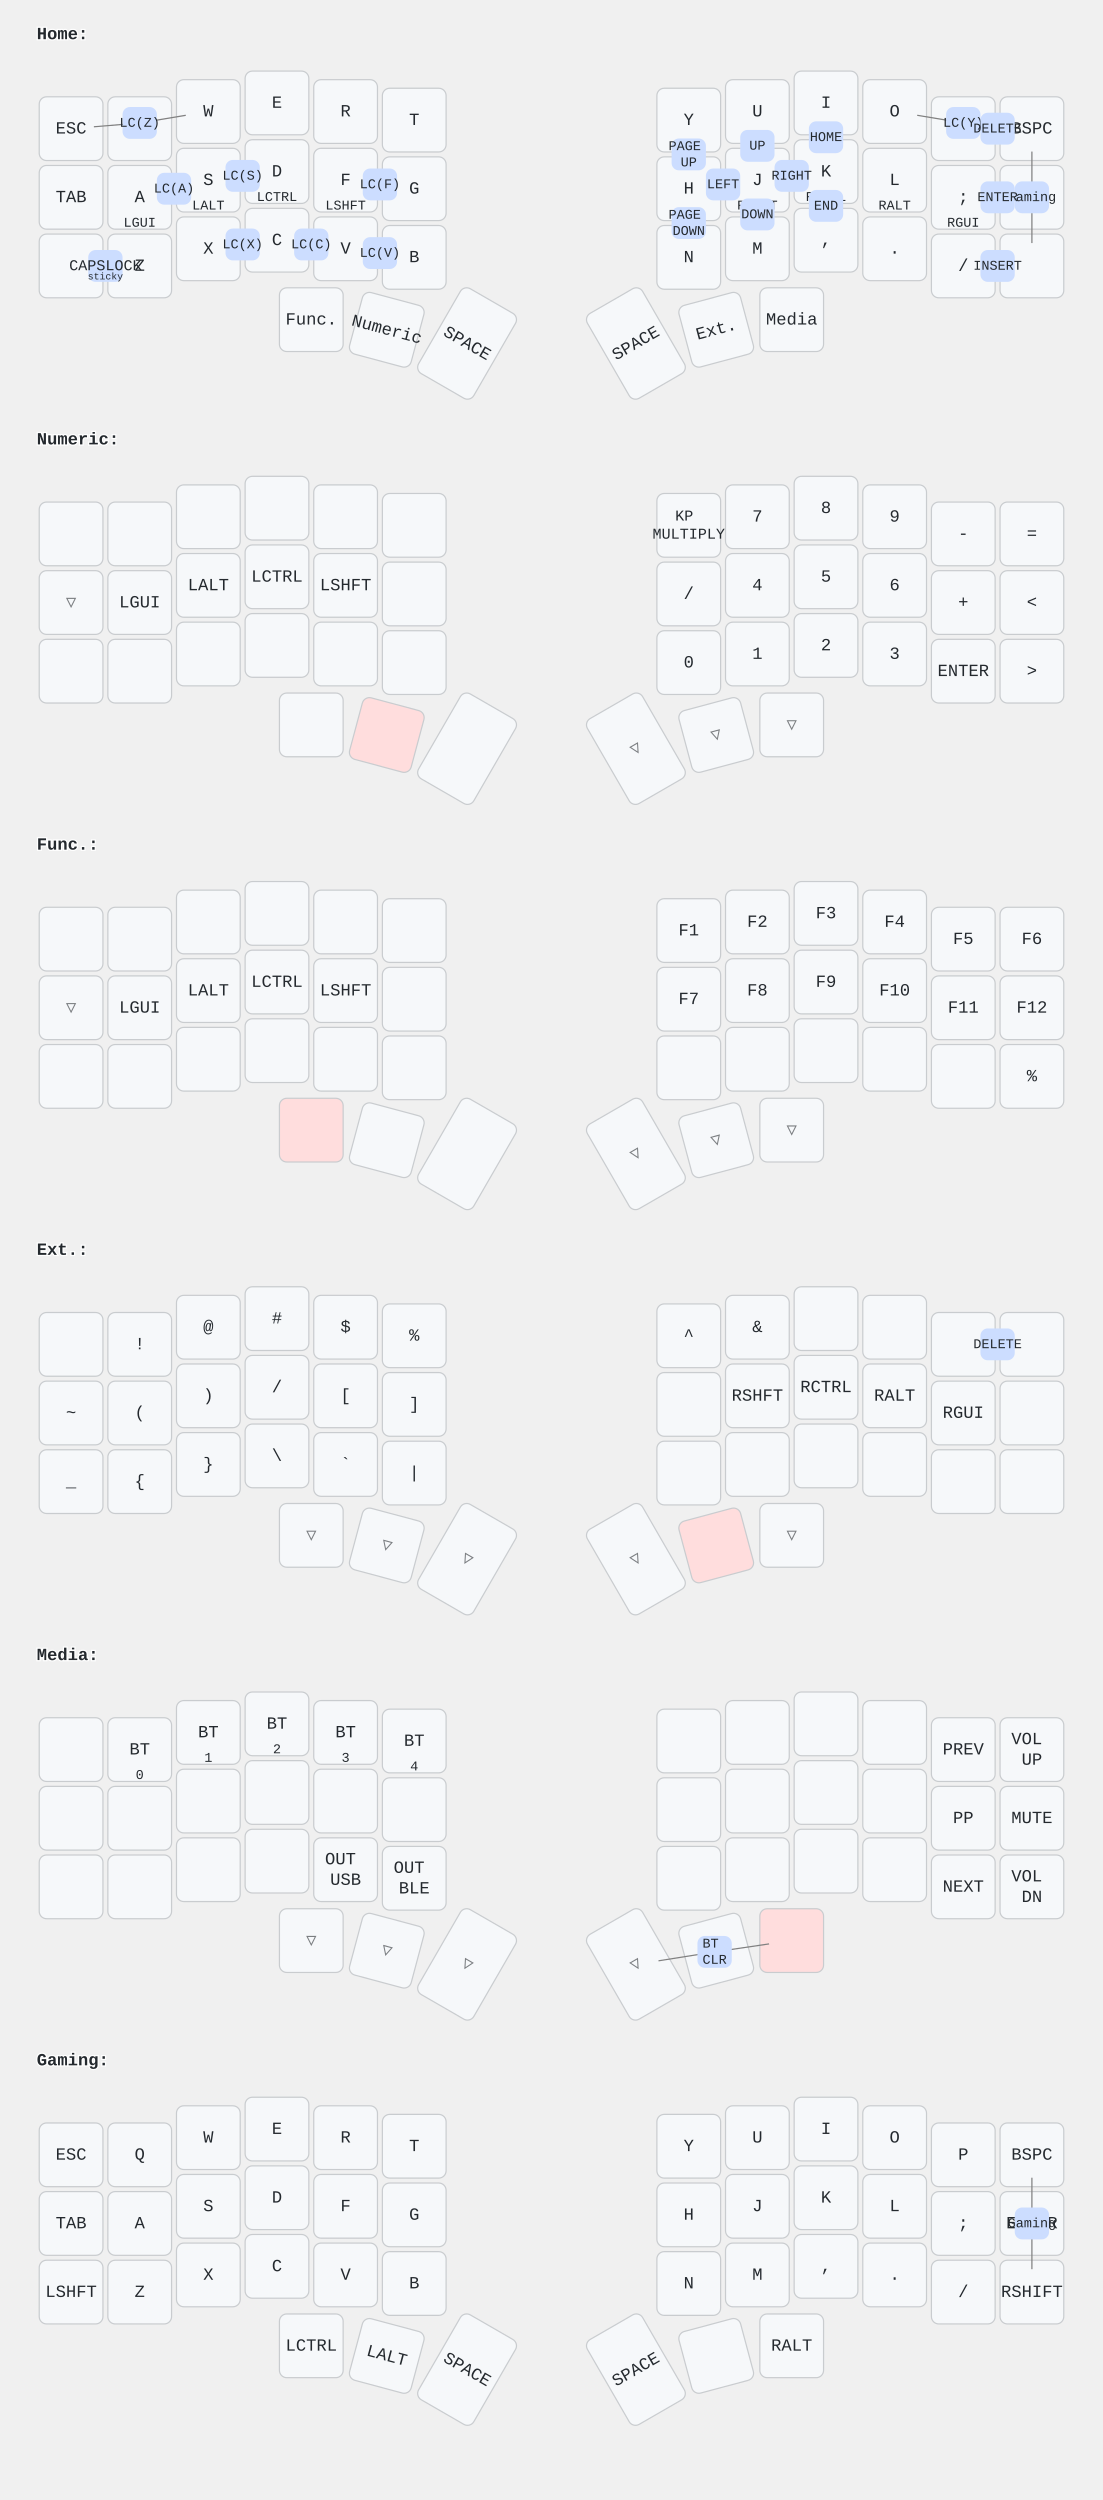
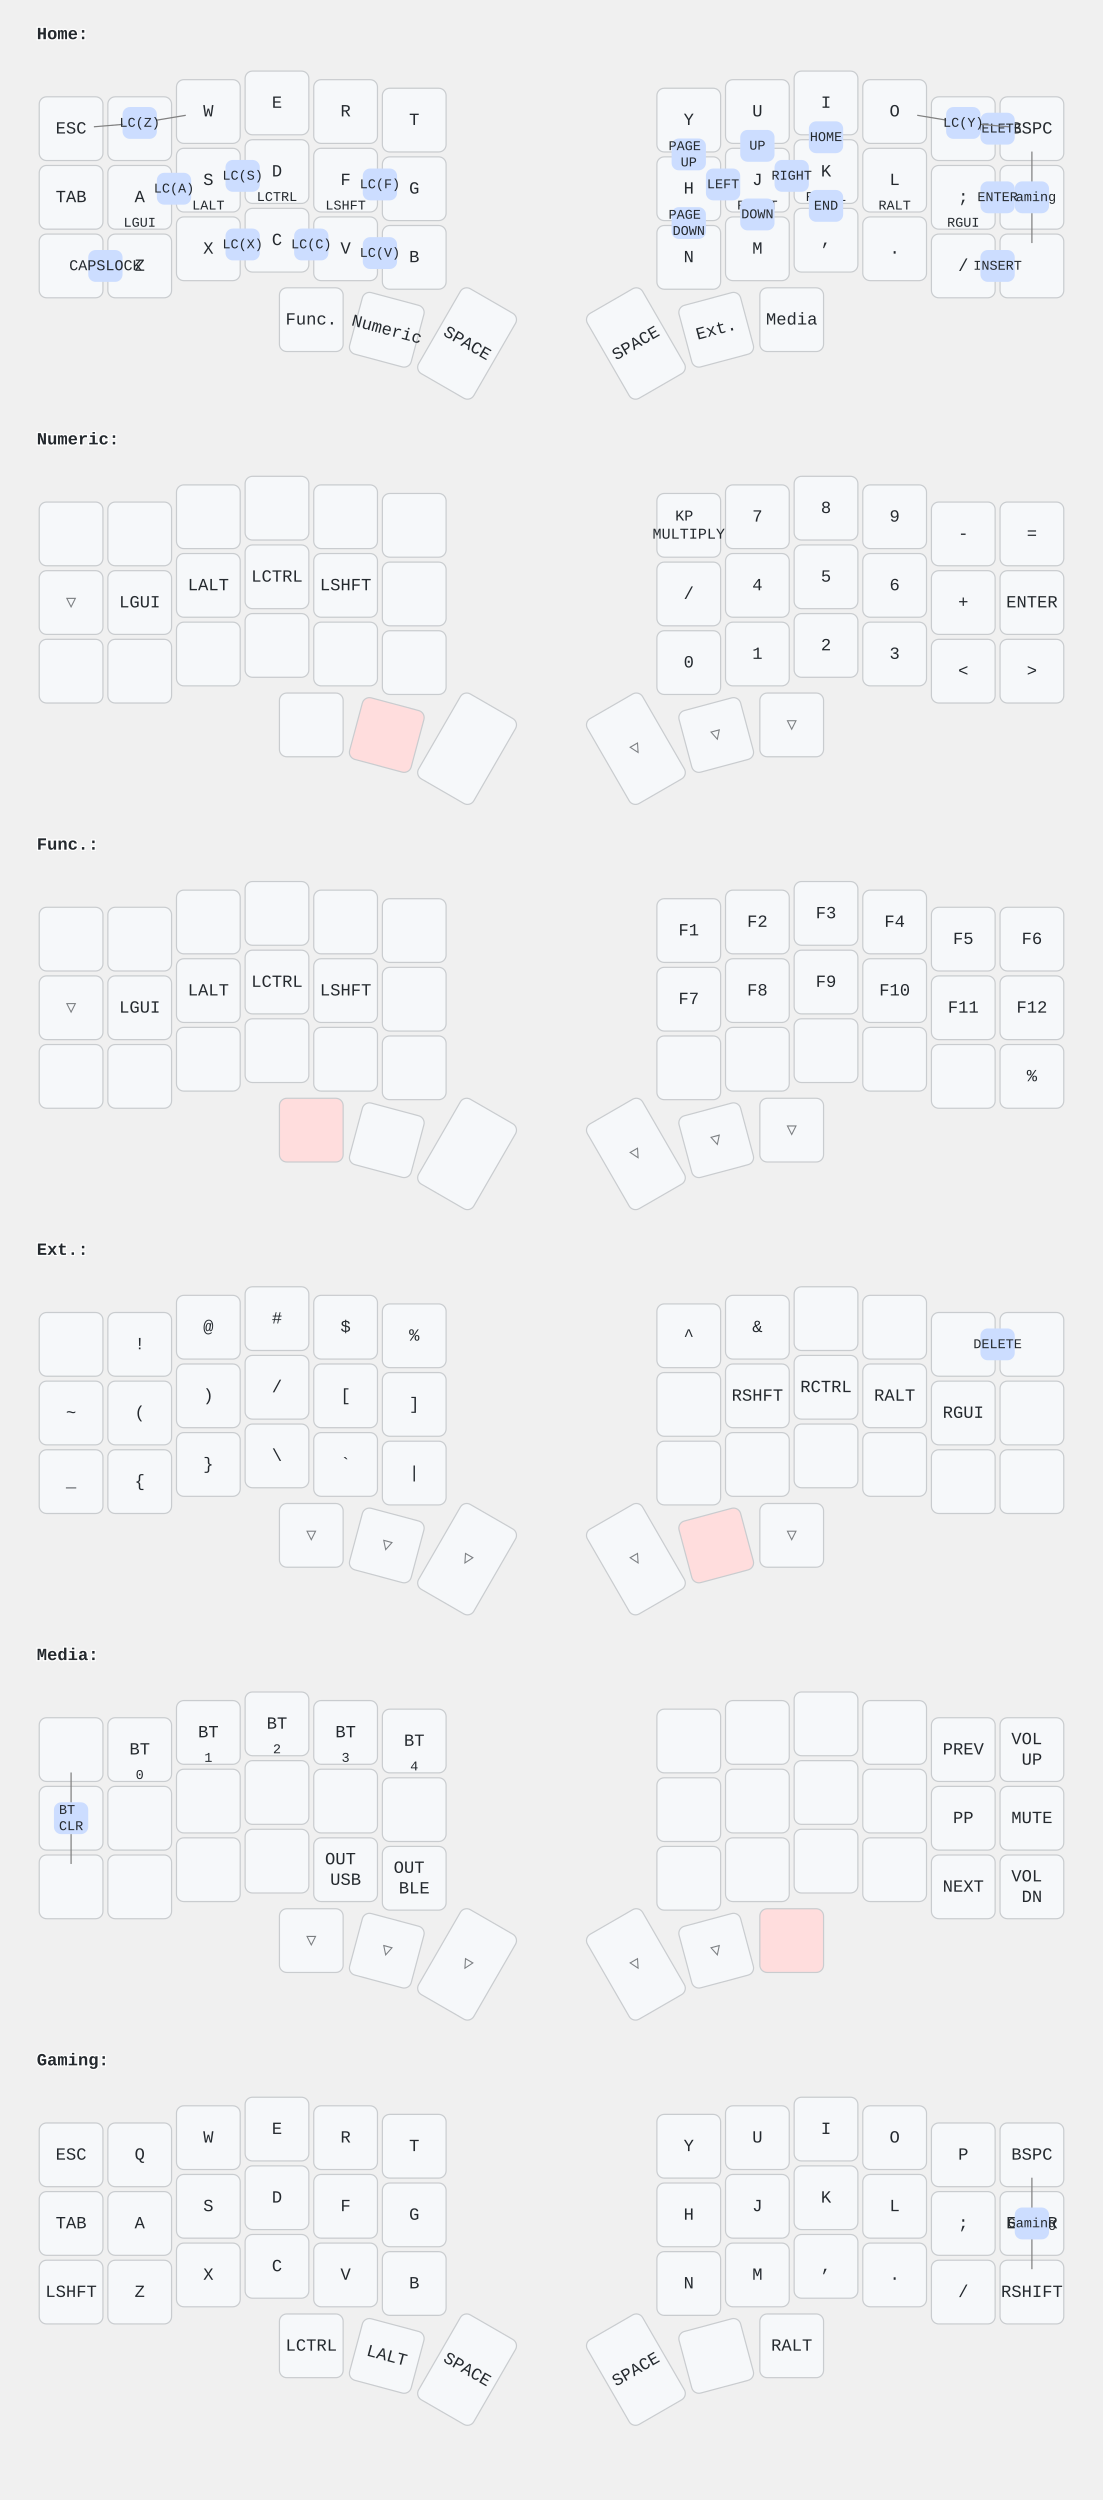
<svg xmlns="http://www.w3.org/2000/svg" width="900.0" height="2039.918" viewBox="0 0 900.0 2039.918" class="keymap">
  <style>/* inherit to force styles through use tags*/
svg path {
    fill: inherit;
}
/* font and background color specifications */
svg.keymap {
    font-family: SFMono-Regular,Consolas,Liberation Mono,Menlo,monospace;
    font-size: 14px;
    font-kerning: normal;
    text-rendering: optimizeLegibility;
    fill: #24292e;
}

/* default key styling */
rect.key {
    fill: #f6f8fa;
    stroke: #c9cccf;
    stroke-width: 1;
}

/* color accent for combo boxes */
rect.combo {
    fill: #cdf;
}

/* color accent for held keys */
rect.held, rect.combo.held {
    fill: #fdd;
}

/* color accent for ghost (optional) keys */
rect.ghost, rect.combo.ghost {
    stroke-dasharray: 4, 4;
    stroke-width: 2;
}

text {
    text-anchor: middle;
    dominant-baseline: middle;
}

/* styling for layer labels */
text.label {
    font-weight: bold;
    text-anchor: start;
    stroke: white;
    stroke-width: 2;
    paint-order: stroke;
}

/* styling for combo tap, and key hold/shifted label text */
text.combo, text.hold, text.shifted {
    font-size: 11px;
}

text.hold {
    text-anchor: middle;
    dominant-baseline: auto;
}

text.shifted {
    text-anchor: middle;
    dominant-baseline: hanging;
}

/* styling for hold/shifted label text in combo box */
text.combo.hold, text.combo.shifted {
    font-size: 8px;
}

/* lighter symbol for transparent keys */
text.trans {
    fill: #7b7e81;
}

/* styling for combo dendrons */
path.combo {
    stroke-width: 1;
    stroke: gray;
    fill: none;
}

/* Start Tabler Icons Cleanup */
/* cannot use height/width with glyphs */
.icon-tabler &gt; path {
    fill: inherit;
    stroke: inherit;
}
/* hide tabler's default box */
.icon-tabler &gt; path[stroke="none"][fill="none"] {
    visibility: collapse;
}
/* End Tabler Icons Cleanup */
</style>
  <g class="layer-Home">
    <text x="30.0" y="28.0" class="label">Home:</text>
    <rect rx="6.0" ry="6.0" x="32.0" y="79.0" width="52.0" height="52.0" class="key" />
    <text x="58.0" y="105.0" class="tap">ESC</text>
    <rect rx="6.0" ry="6.0" x="88.0" y="79.0" width="52.0" height="52.0" class="key" />
    <text x="114.0" y="105.0" class="tap">Q</text>
    <rect rx="6.0" ry="6.0" x="144.0" y="65.0" width="52.0" height="52.0" class="key" />
    <text x="170.0" y="91.0" class="tap">W</text>
    <rect rx="6.0" ry="6.0" x="200.0" y="58.0" width="52.0" height="52.0" class="key" />
    <text x="226.0" y="84.0" class="tap">E</text>
    <rect rx="6.0" ry="6.0" x="256.0" y="65.0" width="52.0" height="52.0" class="key" />
    <text x="282.0" y="91.0" class="tap">R</text>
    <rect rx="6.0" ry="6.0" x="312.0" y="72.0" width="52.0" height="52.0" class="key" />
    <text x="338.0" y="98.0" class="tap">T</text>
    <rect rx="6.0" ry="6.0" x="536.0" y="72.0" width="52.0" height="52.0" class="key" />
    <text x="562.0" y="98.0" class="tap">Y</text>
    <rect rx="6.0" ry="6.0" x="592.0" y="65.0" width="52.0" height="52.0" class="key" />
    <text x="618.0" y="91.0" class="tap">U</text>
    <rect rx="6.0" ry="6.0" x="648.0" y="58.0" width="52.0" height="52.0" class="key" />
    <text x="674.0" y="84.0" class="tap">I</text>
    <rect rx="6.0" ry="6.0" x="704.0" y="65.0" width="52.0" height="52.0" class="key" />
    <text x="730.0" y="91.0" class="tap">O</text>
    <rect rx="6.0" ry="6.0" x="760.0" y="79.0" width="52.0" height="52.0" class="key" />
    <text x="786.0" y="105.0" class="tap">P</text>
    <rect rx="6.0" ry="6.0" x="816.0" y="79.0" width="52.0" height="52.0" class="key" />
    <text x="842.0" y="105.0" class="tap">BSPC</text>
    <rect rx="6.0" ry="6.0" x="32.0" y="135.0" width="52.0" height="52.0" class="key" />
    <text x="58.0" y="161.0" class="tap">TAB</text>
    <rect rx="6.0" ry="6.0" x="88.0" y="135.0" width="52.0" height="52.0" class="key" />
    <text x="114.0" y="161.0" class="tap">A</text>
    <text x="114.0" y="185.0" class="hold">LGUI</text>
    <rect rx="6.0" ry="6.0" x="144.0" y="121.0" width="52.0" height="52.0" class="key" />
    <text x="170.0" y="147.0" class="tap">S</text>
    <text x="170.0" y="171.0" class="hold">LALT</text>
    <rect rx="6.0" ry="6.0" x="200.0" y="114.0" width="52.0" height="52.0" class="key" />
    <text x="226.0" y="140.0" class="tap">D</text>
    <text x="226.0" y="164.0" class="hold">LCTRL</text>
    <rect rx="6.0" ry="6.0" x="256.0" y="121.0" width="52.0" height="52.0" class="key" />
    <text x="282.0" y="147.0" class="tap">F</text>
    <text x="282.0" y="171.0" class="hold">LSHFT</text>
    <rect rx="6.0" ry="6.0" x="312.0" y="128.0" width="52.0" height="52.0" class="key" />
    <text x="338.0" y="154.0" class="tap">G</text>
    <rect rx="6.0" ry="6.0" x="536.0" y="128.0" width="52.0" height="52.0" class="key" />
    <text x="562.0" y="154.0" class="tap">H</text>
    <rect rx="6.0" ry="6.0" x="592.0" y="121.0" width="52.0" height="52.0" class="key" />
    <text x="618.0" y="147.0" class="tap">J</text>
    <text x="618.0" y="171.0" class="hold">RSHFT</text>
    <rect rx="6.0" ry="6.0" x="648.0" y="114.0" width="52.0" height="52.0" class="key" />
    <text x="674.0" y="140.0" class="tap">K</text>
    <text x="674.0" y="164.0" class="hold">RCTRL</text>
    <rect rx="6.0" ry="6.0" x="704.0" y="121.0" width="52.0" height="52.0" class="key" />
    <text x="730.0" y="147.0" class="tap">L</text>
    <text x="730.0" y="171.0" class="hold">RALT</text>
    <rect rx="6.0" ry="6.0" x="760.0" y="135.0" width="52.0" height="52.0" class="key" />
    <text x="786.0" y="161.0" class="tap">;</text>
    <text x="786.0" y="185.0" class="hold">RGUI</text>
    <rect rx="6.0" ry="6.0" x="816.0" y="135.0" width="52.0" height="52.0" class="key" />
    <text x="842.0" y="161.0" class="tap">'</text>
    <rect rx="6.0" ry="6.0" x="32.0" y="191.0" width="52.0" height="52.0" class="key" />
    <rect rx="6.0" ry="6.0" x="88.0" y="191.0" width="52.0" height="52.0" class="key" />
    <text x="114.0" y="217.0" class="tap">Z</text>
    <rect rx="6.0" ry="6.0" x="144.0" y="177.0" width="52.0" height="52.0" class="key" />
    <text x="170.0" y="203.0" class="tap">X</text>
    <rect rx="6.0" ry="6.0" x="200.0" y="170.0" width="52.0" height="52.0" class="key" />
    <text x="226.0" y="196.0" class="tap">C</text>
    <rect rx="6.0" ry="6.0" x="256.0" y="177.0" width="52.0" height="52.0" class="key" />
    <text x="282.0" y="203.0" class="tap">V</text>
    <rect rx="6.0" ry="6.0" x="312.0" y="184.0" width="52.0" height="52.0" class="key" />
    <text x="338.0" y="210.0" class="tap">B</text>
    <rect rx="6.0" ry="6.0" x="536.0" y="184.0" width="52.0" height="52.0" class="key" />
    <text x="562.0" y="210.0" class="tap">N</text>
    <rect rx="6.0" ry="6.0" x="592.0" y="177.0" width="52.0" height="52.0" class="key" />
    <text x="618.0" y="203.0" class="tap">M</text>
    <rect rx="6.0" ry="6.0" x="648.0" y="170.0" width="52.0" height="52.0" class="key" />
    <text x="674.0" y="196.0" class="tap">,</text>
    <rect rx="6.0" ry="6.0" x="704.0" y="177.0" width="52.0" height="52.0" class="key" />
    <text x="730.0" y="203.0" class="tap">.</text>
    <rect rx="6.0" ry="6.0" x="760.0" y="191.0" width="52.0" height="52.0" class="key" />
    <text x="786.0" y="217.0" class="tap">/</text>
    <rect rx="6.0" ry="6.0" x="816.0" y="191.0" width="52.0" height="52.0" class="key" />
    <rect rx="6.0" ry="6.0" x="228.0" y="234.848" width="52.0" height="52.0" class="key" />
    <text x="254.0" y="260.848" class="tap">Func.</text>
    <g transform="rotate(15.0, 315.6, 269.08)">
      <rect rx="6.0" ry="6.0" x="289.6" y="243.08" width="52.0" height="52.0" class="key" />
      <text x="315.6" y="269.08" class="tap">Numeric</text>
    </g>
    <g transform="rotate(30.0, 381.12, 280.28)">
      <rect rx="6.0" ry="6.0" x="355.12" y="240.28" width="52.0" height="80.0" class="key" />
      <text x="381.12" y="280.28" class="tap">SPACE</text>
    </g>
    <g transform="rotate(-30.0, 518.88, 280.28)">
      <rect rx="6.0" ry="6.0" x="492.88" y="240.28" width="52.0" height="80.0" class="key" />
      <text x="518.88" y="280.28" class="tap">SPACE</text>
    </g>
    <g transform="rotate(-15.0, 584.4, 269.08)">
      <rect rx="6.0" ry="6.0" x="558.4" y="243.08" width="52.0" height="52.0" class="key" />
      <text x="584.4" y="269.08" class="tap">Ext.</text>
    </g>
    <rect rx="6.0" ry="6.0" x="620.0" y="234.848" width="52.0" height="52.0" class="key" />
    <text x="646.0" y="260.848" class="tap">Media</text>
+     <path d="M842.0,161.0 l0.0,-37.333" class="combo" />
+     <path d="M842.0,161.0 l0.0,37.333" class="combo" />
+     <rect rx="6.0" ry="6.0" x="828.0" y="148.0" width="28.0" height="26.0" class="combo" />
+     <text x="842.0" y="161.0" class="combo tap">Gaming</text>
+     <rect rx="6.0" ry="6.0" x="800.0" y="92.0" width="28.0" height="26.0" class="combo" />
+     <text x="814.0" y="105.0" class="combo tap">DELETE</text>
+     <rect rx="6.0" ry="6.0" x="800.0" y="148.0" width="28.0" height="26.0" class="combo" />
+     <text x="814.0" y="161.0" class="combo tap">ENTER</text>
+     <rect rx="6.0" ry="6.0" x="800.0" y="204.0" width="28.0" height="26.0" class="combo" />
+     <text x="814.0" y="217.0" class="combo tap">INSERT</text>
+     <rect rx="6.0" ry="6.0" x="72.0" y="204.0" width="28.0" height="26.0" class="combo" />
+     <text x="86.0" y="217.0" class="combo tap" style="font-size: 88%">CAPSLOCK</text>
    <rect rx="6.0" ry="6.0" x="604.0" y="106.0" width="28.0" height="26.0" class="combo" />
    <text x="618.0" y="119.0" class="combo tap">UP</text>
    <rect rx="6.0" ry="6.0" x="604.0" y="162.0" width="28.0" height="26.0" class="combo" />
    <text x="618.0" y="175.0" class="combo tap">DOWN</text>
    <rect rx="6.0" ry="6.0" x="576.0" y="137.5" width="28.0" height="26.0" class="combo" />
    <text x="590.0" y="150.5" class="combo tap">LEFT</text>
    <rect rx="6.0" ry="6.0" x="632.0" y="130.5" width="28.0" height="26.0" class="combo" />
    <text x="646.0" y="143.5" class="combo tap">RIGHT</text>
    <rect rx="6.0" ry="6.0" x="548.0" y="113.0" width="28.0" height="26.0" class="combo" />
    <text x="562.0" y="126.0" class="combo tap">
      <tspan x="562.0" dy="-0.6em">PAGE</tspan>
      <tspan x="562.0" dy="1.2em">UP</tspan>
    </text>
    <rect rx="6.0" ry="6.0" x="548.0" y="169.0" width="28.0" height="26.0" class="combo" />
    <text x="562.0" y="182.0" class="combo tap">
      <tspan x="562.0" dy="-0.6em">PAGE</tspan>
      <tspan x="562.0" dy="1.2em">DOWN</tspan>
    </text>
    <rect rx="6.0" ry="6.0" x="660.0" y="99.0" width="28.0" height="26.0" class="combo" />
    <text x="674.0" y="112.0" class="combo tap">HOME</text>
    <rect rx="6.0" ry="6.0" x="660.0" y="155.0" width="28.0" height="26.0" class="combo" />
    <text x="674.0" y="168.0" class="combo tap">END</text>
    <rect rx="6.0" ry="6.0" x="128.0" y="141.0" width="28.0" height="26.0" class="combo" />
    <text x="142.0" y="154.0" class="combo tap">LC(A)</text>
    <rect rx="6.0" ry="6.0" x="184.0" y="130.5" width="28.0" height="26.0" class="combo" />
    <text x="198.0" y="143.5" class="combo tap">LC(S)</text>
    <rect rx="6.0" ry="6.0" x="296.0" y="137.5" width="28.0" height="26.0" class="combo" />
    <text x="310.0" y="150.5" class="combo tap">LC(F)</text>
    <rect rx="6.0" ry="6.0" x="184.0" y="186.5" width="28.0" height="26.0" class="combo" />
    <text x="198.0" y="199.5" class="combo tap">LC(X)</text>
    <rect rx="6.0" ry="6.0" x="240.0" y="186.5" width="28.0" height="26.0" class="combo" />
    <text x="254.0" y="199.5" class="combo tap">LC(C)</text>
    <rect rx="6.0" ry="6.0" x="296.0" y="193.5" width="28.0" height="26.0" class="combo" />
    <text x="310.0" y="206.5" class="combo tap">LC(V)</text>
    <path d="M114.0,100.333 l-37.398,3.116" class="combo" />
    <path d="M114.0,100.333 l37.587,-6.265" class="combo" />
    <rect rx="6.0" ry="6.0" x="100.0" y="87.333" width="28.0" height="26.0" class="combo" />
    <text x="114.0" y="100.333" class="combo tap">LC(Z)</text>
    <path d="M786.0,100.333 l-37.587,-6.265" class="combo" />
    <path d="M786.0,100.333 l37.398,3.116" class="combo" />
    <rect rx="6.0" ry="6.0" x="772.0" y="87.333" width="28.0" height="26.0" class="combo" />
    <text x="786.0" y="100.333" class="combo tap">LC(Y)</text>
-     <path d="M842.0,161.0 l0.0,-37.333" class="combo" />
-     <path d="M842.0,161.0 l0.0,37.333" class="combo" />
-     <rect rx="6.0" ry="6.0" x="828.0" y="148.0" width="28.0" height="26.0" class="combo" />
-     <text x="842.0" y="161.0" class="combo tap">Gaming</text>
-     <rect rx="6.0" ry="6.0" x="800.0" y="92.0" width="28.0" height="26.0" class="combo" />
-     <text x="814.0" y="105.0" class="combo tap">DELETE</text>
-     <rect rx="6.0" ry="6.0" x="800.0" y="148.0" width="28.0" height="26.0" class="combo" />
-     <text x="814.0" y="161.0" class="combo tap">ENTER</text>
-     <rect rx="6.0" ry="6.0" x="800.0" y="204.0" width="28.0" height="26.0" class="combo" />
-     <text x="814.0" y="217.0" class="combo tap">INSERT</text>
-     <rect rx="6.0" ry="6.0" x="72.0" y="204.0" width="28.0" height="26.0" class="combo" />
-     <text x="86.0" y="217.0" class="combo tap" style="font-size: 88%">CAPSLOCK</text>
-     <text x="86.0" y="228.0" class="combo hold">sticky</text>
  </g>
  <g class="layer-Numeric">
    <text x="30.0" y="358.653" class="label">Numeric:</text>
    <rect rx="6.0" ry="6.0" x="32.0" y="409.653" width="52.0" height="52.0" class="key" />
    <rect rx="6.0" ry="6.0" x="88.0" y="409.653" width="52.0" height="52.0" class="key" />
    <rect rx="6.0" ry="6.0" x="144.0" y="395.653" width="52.0" height="52.0" class="key" />
    <rect rx="6.0" ry="6.0" x="200.0" y="388.653" width="52.0" height="52.0" class="key" />
    <rect rx="6.0" ry="6.0" x="256.0" y="395.653" width="52.0" height="52.0" class="key" />
    <rect rx="6.0" ry="6.0" x="312.0" y="402.653" width="52.0" height="52.0" class="key" />
    <rect rx="6.0" ry="6.0" x="536.0" y="402.653" width="52.0" height="52.0" class="key" />
    <text x="562.0" y="428.653" class="tap" style="font-size: 88%">
      <tspan x="562.0" dy="-0.6em">KP</tspan>
      <tspan x="562.0" dy="1.2em">MULTIPLY</tspan>
    </text>
    <rect rx="6.0" ry="6.0" x="592.0" y="395.653" width="52.0" height="52.0" class="key" />
    <text x="618.0" y="421.653" class="tap">7</text>
    <rect rx="6.0" ry="6.0" x="648.0" y="388.653" width="52.0" height="52.0" class="key" />
    <text x="674.0" y="414.653" class="tap">8</text>
    <rect rx="6.0" ry="6.0" x="704.0" y="395.653" width="52.0" height="52.0" class="key" />
    <text x="730.0" y="421.653" class="tap">9</text>
    <rect rx="6.0" ry="6.0" x="760.0" y="409.653" width="52.0" height="52.0" class="key" />
    <text x="786.0" y="435.653" class="tap">-</text>
    <rect rx="6.0" ry="6.0" x="816.0" y="409.653" width="52.0" height="52.0" class="key" />
    <text x="842.0" y="435.653" class="tap">=</text>
    <rect rx="6.0" ry="6.0" x="32.0" y="465.653" width="52.0" height="52.0" class="trans key" />
    <text x="58.0" y="491.653" class="trans tap">▽</text>
    <rect rx="6.0" ry="6.0" x="88.0" y="465.653" width="52.0" height="52.0" class="key" />
    <text x="114.0" y="491.653" class="tap">LGUI</text>
    <rect rx="6.0" ry="6.0" x="144.0" y="451.653" width="52.0" height="52.0" class="key" />
    <text x="170.0" y="477.653" class="tap">LALT</text>
    <rect rx="6.0" ry="6.0" x="200.0" y="444.653" width="52.0" height="52.0" class="key" />
    <text x="226.0" y="470.653" class="tap">LCTRL</text>
    <rect rx="6.0" ry="6.0" x="256.0" y="451.653" width="52.0" height="52.0" class="key" />
    <text x="282.0" y="477.653" class="tap">LSHFT</text>
    <rect rx="6.0" ry="6.0" x="312.0" y="458.653" width="52.0" height="52.0" class="key" />
    <rect rx="6.0" ry="6.0" x="536.0" y="458.653" width="52.0" height="52.0" class="key" />
    <text x="562.0" y="484.653" class="tap">/</text>
    <rect rx="6.0" ry="6.0" x="592.0" y="451.653" width="52.0" height="52.0" class="key" />
    <text x="618.0" y="477.653" class="tap">4</text>
    <rect rx="6.0" ry="6.0" x="648.0" y="444.653" width="52.0" height="52.0" class="key" />
    <text x="674.0" y="470.653" class="tap">5</text>
    <rect rx="6.0" ry="6.0" x="704.0" y="451.653" width="52.0" height="52.0" class="key" />
    <text x="730.0" y="477.653" class="tap">6</text>
    <rect rx="6.0" ry="6.0" x="760.0" y="465.653" width="52.0" height="52.0" class="key" />
    <text x="786.0" y="491.653" class="tap">+</text>
    <rect rx="6.0" ry="6.0" x="816.0" y="465.653" width="52.0" height="52.0" class="key" />
-     <text x="842.0" y="491.653" class="tap">&lt;</text>
+     <text x="842.0" y="491.653" class="tap">ENTER</text>
    <rect rx="6.0" ry="6.0" x="32.0" y="521.653" width="52.0" height="52.0" class="key" />
    <rect rx="6.0" ry="6.0" x="88.0" y="521.653" width="52.0" height="52.0" class="key" />
    <rect rx="6.0" ry="6.0" x="144.0" y="507.653" width="52.0" height="52.0" class="key" />
    <rect rx="6.0" ry="6.0" x="200.0" y="500.653" width="52.0" height="52.0" class="key" />
    <rect rx="6.0" ry="6.0" x="256.0" y="507.653" width="52.0" height="52.0" class="key" />
    <rect rx="6.0" ry="6.0" x="312.0" y="514.653" width="52.0" height="52.0" class="key" />
    <rect rx="6.0" ry="6.0" x="536.0" y="514.653" width="52.0" height="52.0" class="key" />
    <text x="562.0" y="540.653" class="tap">0</text>
    <rect rx="6.0" ry="6.0" x="592.0" y="507.653" width="52.0" height="52.0" class="key" />
    <text x="618.0" y="533.653" class="tap">1</text>
    <rect rx="6.0" ry="6.0" x="648.0" y="500.653" width="52.0" height="52.0" class="key" />
    <text x="674.0" y="526.653" class="tap">2</text>
    <rect rx="6.0" ry="6.0" x="704.0" y="507.653" width="52.0" height="52.0" class="key" />
    <text x="730.0" y="533.653" class="tap">3</text>
    <rect rx="6.0" ry="6.0" x="760.0" y="521.653" width="52.0" height="52.0" class="key" />
-     <text x="786.0" y="547.653" class="tap">ENTER</text>
+     <text x="786.0" y="547.653" class="tap">&lt;</text>
    <rect rx="6.0" ry="6.0" x="816.0" y="521.653" width="52.0" height="52.0" class="key" />
    <text x="842.0" y="547.653" class="tap">&gt;</text>
    <rect rx="6.0" ry="6.0" x="228.0" y="565.501" width="52.0" height="52.0" class="key" />
    <g transform="rotate(15.0, 315.6, 599.7331)">
      <rect rx="6.0" ry="6.0" x="289.6" y="573.733" width="52.0" height="52.0" class="held key" />
    </g>
    <g transform="rotate(30.0, 381.12, 610.9331)">
      <rect rx="6.0" ry="6.0" x="355.12" y="570.933" width="52.0" height="80.0" class="key" />
    </g>
    <g transform="rotate(-30.0, 518.88, 610.9331)">
      <rect rx="6.0" ry="6.0" x="492.88" y="570.933" width="52.0" height="80.0" class="trans key" />
      <text x="518.88" y="610.933" class="trans tap">▽</text>
    </g>
    <g transform="rotate(-15.0, 584.4, 599.7331)">
      <rect rx="6.0" ry="6.0" x="558.4" y="573.733" width="52.0" height="52.0" class="trans key" />
      <text x="584.4" y="599.733" class="trans tap">▽</text>
    </g>
    <rect rx="6.0" ry="6.0" x="620.0" y="565.501" width="52.0" height="52.0" class="trans key" />
    <text x="646.0" y="591.501" class="trans tap">▽</text>
  </g>
  <g class="layer-Func.">
    <text x="30.0" y="689.306" class="label">Func.:</text>
    <rect rx="6.0" ry="6.0" x="32.0" y="740.306" width="52.0" height="52.0" class="key" />
    <rect rx="6.0" ry="6.0" x="88.0" y="740.306" width="52.0" height="52.0" class="key" />
    <rect rx="6.0" ry="6.0" x="144.0" y="726.306" width="52.0" height="52.0" class="key" />
    <rect rx="6.0" ry="6.0" x="200.0" y="719.306" width="52.0" height="52.0" class="key" />
    <rect rx="6.0" ry="6.0" x="256.0" y="726.306" width="52.0" height="52.0" class="key" />
    <rect rx="6.0" ry="6.0" x="312.0" y="733.306" width="52.0" height="52.0" class="key" />
    <rect rx="6.0" ry="6.0" x="536.0" y="733.306" width="52.0" height="52.0" class="key" />
    <text x="562.0" y="759.306" class="tap">F1</text>
    <rect rx="6.0" ry="6.0" x="592.0" y="726.306" width="52.0" height="52.0" class="key" />
    <text x="618.0" y="752.306" class="tap">F2</text>
    <rect rx="6.0" ry="6.0" x="648.0" y="719.306" width="52.0" height="52.0" class="key" />
    <text x="674.0" y="745.306" class="tap">F3</text>
    <rect rx="6.0" ry="6.0" x="704.0" y="726.306" width="52.0" height="52.0" class="key" />
    <text x="730.0" y="752.306" class="tap">F4</text>
    <rect rx="6.0" ry="6.0" x="760.0" y="740.306" width="52.0" height="52.0" class="key" />
    <text x="786.0" y="766.306" class="tap">F5</text>
    <rect rx="6.0" ry="6.0" x="816.0" y="740.306" width="52.0" height="52.0" class="key" />
    <text x="842.0" y="766.306" class="tap">F6</text>
    <rect rx="6.0" ry="6.0" x="32.0" y="796.306" width="52.0" height="52.0" class="trans key" />
    <text x="58.0" y="822.306" class="trans tap">▽</text>
    <rect rx="6.0" ry="6.0" x="88.0" y="796.306" width="52.0" height="52.0" class="key" />
    <text x="114.0" y="822.306" class="tap">LGUI</text>
    <rect rx="6.0" ry="6.0" x="144.0" y="782.306" width="52.0" height="52.0" class="key" />
    <text x="170.0" y="808.306" class="tap">LALT</text>
    <rect rx="6.0" ry="6.0" x="200.0" y="775.306" width="52.0" height="52.0" class="key" />
    <text x="226.0" y="801.306" class="tap">LCTRL</text>
    <rect rx="6.0" ry="6.0" x="256.0" y="782.306" width="52.0" height="52.0" class="key" />
    <text x="282.0" y="808.306" class="tap">LSHFT</text>
    <rect rx="6.0" ry="6.0" x="312.0" y="789.306" width="52.0" height="52.0" class="key" />
    <rect rx="6.0" ry="6.0" x="536.0" y="789.306" width="52.0" height="52.0" class="key" />
    <text x="562.0" y="815.306" class="tap">F7</text>
    <rect rx="6.0" ry="6.0" x="592.0" y="782.306" width="52.0" height="52.0" class="key" />
    <text x="618.0" y="808.306" class="tap">F8</text>
    <rect rx="6.0" ry="6.0" x="648.0" y="775.306" width="52.0" height="52.0" class="key" />
    <text x="674.0" y="801.306" class="tap">F9</text>
    <rect rx="6.0" ry="6.0" x="704.0" y="782.306" width="52.0" height="52.0" class="key" />
    <text x="730.0" y="808.306" class="tap">F10</text>
    <rect rx="6.0" ry="6.0" x="760.0" y="796.306" width="52.0" height="52.0" class="key" />
    <text x="786.0" y="822.306" class="tap">F11</text>
    <rect rx="6.0" ry="6.0" x="816.0" y="796.306" width="52.0" height="52.0" class="key" />
    <text x="842.0" y="822.306" class="tap">F12</text>
    <rect rx="6.0" ry="6.0" x="32.0" y="852.306" width="52.0" height="52.0" class="key" />
    <rect rx="6.0" ry="6.0" x="88.0" y="852.306" width="52.0" height="52.0" class="key" />
    <rect rx="6.0" ry="6.0" x="144.0" y="838.306" width="52.0" height="52.0" class="key" />
    <rect rx="6.0" ry="6.0" x="200.0" y="831.306" width="52.0" height="52.0" class="key" />
    <rect rx="6.0" ry="6.0" x="256.0" y="838.306" width="52.0" height="52.0" class="key" />
    <rect rx="6.0" ry="6.0" x="312.0" y="845.306" width="52.0" height="52.0" class="key" />
    <rect rx="6.0" ry="6.0" x="536.0" y="845.306" width="52.0" height="52.0" class="key" />
    <rect rx="6.0" ry="6.0" x="592.0" y="838.306" width="52.0" height="52.0" class="key" />
    <rect rx="6.0" ry="6.0" x="648.0" y="831.306" width="52.0" height="52.0" class="key" />
    <rect rx="6.0" ry="6.0" x="704.0" y="838.306" width="52.0" height="52.0" class="key" />
    <rect rx="6.0" ry="6.0" x="760.0" y="852.306" width="52.0" height="52.0" class="key" />
    <rect rx="6.0" ry="6.0" x="816.0" y="852.306" width="52.0" height="52.0" class="key" />
    <text x="842.0" y="878.306" class="tap">%</text>
    <rect rx="6.0" ry="6.0" x="228.0" y="896.154" width="52.0" height="52.0" class="held key" />
    <g transform="rotate(15.0, 315.6, 930.3861)">
      <rect rx="6.0" ry="6.0" x="289.6" y="904.386" width="52.0" height="52.0" class="key" />
    </g>
    <g transform="rotate(30.0, 381.12, 941.5861)">
      <rect rx="6.0" ry="6.0" x="355.12" y="901.586" width="52.0" height="80.0" class="key" />
    </g>
    <g transform="rotate(-30.0, 518.88, 941.5861)">
      <rect rx="6.0" ry="6.0" x="492.88" y="901.586" width="52.0" height="80.0" class="trans key" />
      <text x="518.88" y="941.586" class="trans tap">▽</text>
    </g>
    <g transform="rotate(-15.0, 584.4, 930.3861)">
      <rect rx="6.0" ry="6.0" x="558.4" y="904.386" width="52.0" height="52.0" class="trans key" />
      <text x="584.4" y="930.386" class="trans tap">▽</text>
    </g>
    <rect rx="6.0" ry="6.0" x="620.0" y="896.154" width="52.0" height="52.0" class="trans key" />
    <text x="646.0" y="922.154" class="trans tap">▽</text>
  </g>
  <g class="layer-Ext.">
    <text x="30.0" y="1019.959" class="label">Ext.:</text>
    <rect rx="6.0" ry="6.0" x="32.0" y="1070.959" width="52.0" height="52.0" class="key" />
    <rect rx="6.0" ry="6.0" x="88.0" y="1070.959" width="52.0" height="52.0" class="key" />
    <text x="114.0" y="1096.959" class="tap">!</text>
    <rect rx="6.0" ry="6.0" x="144.0" y="1056.959" width="52.0" height="52.0" class="key" />
    <text x="170.0" y="1082.959" class="tap">@</text>
    <rect rx="6.0" ry="6.0" x="200.0" y="1049.959" width="52.0" height="52.0" class="key" />
    <text x="226.0" y="1075.959" class="tap">#</text>
    <rect rx="6.0" ry="6.0" x="256.0" y="1056.959" width="52.0" height="52.0" class="key" />
    <text x="282.0" y="1082.959" class="tap">$</text>
    <rect rx="6.0" ry="6.0" x="312.0" y="1063.959" width="52.0" height="52.0" class="key" />
    <text x="338.0" y="1089.959" class="tap">%</text>
    <rect rx="6.0" ry="6.0" x="536.0" y="1063.959" width="52.0" height="52.0" class="key" />
    <text x="562.0" y="1089.959" class="tap">^</text>
    <rect rx="6.0" ry="6.0" x="592.0" y="1056.959" width="52.0" height="52.0" class="key" />
    <text x="618.0" y="1082.959" class="tap">&amp;</text>
    <rect rx="6.0" ry="6.0" x="648.0" y="1049.959" width="52.0" height="52.0" class="key" />
    <rect rx="6.0" ry="6.0" x="704.0" y="1056.959" width="52.0" height="52.0" class="key" />
    <rect rx="6.0" ry="6.0" x="760.0" y="1070.959" width="52.0" height="52.0" class="key" />
    <rect rx="6.0" ry="6.0" x="816.0" y="1070.959" width="52.0" height="52.0" class="key" />
    <rect rx="6.0" ry="6.0" x="32.0" y="1126.959" width="52.0" height="52.0" class="key" />
    <text x="58.0" y="1152.959" class="tap">~</text>
    <rect rx="6.0" ry="6.0" x="88.0" y="1126.959" width="52.0" height="52.0" class="key" />
    <text x="114.0" y="1152.959" class="tap">(</text>
    <rect rx="6.0" ry="6.0" x="144.0" y="1112.959" width="52.0" height="52.0" class="key" />
    <text x="170.0" y="1138.959" class="tap">)</text>
    <rect rx="6.0" ry="6.0" x="200.0" y="1105.959" width="52.0" height="52.0" class="key" />
    <text x="226.0" y="1131.959" class="tap">/</text>
    <rect rx="6.0" ry="6.0" x="256.0" y="1112.959" width="52.0" height="52.0" class="key" />
    <text x="282.0" y="1138.959" class="tap">[</text>
    <rect rx="6.0" ry="6.0" x="312.0" y="1119.959" width="52.0" height="52.0" class="key" />
    <text x="338.0" y="1145.959" class="tap">]</text>
    <rect rx="6.0" ry="6.0" x="536.0" y="1119.959" width="52.0" height="52.0" class="key" />
    <rect rx="6.0" ry="6.0" x="592.0" y="1112.959" width="52.0" height="52.0" class="key" />
    <text x="618.0" y="1138.959" class="tap">RSHFT</text>
    <rect rx="6.0" ry="6.0" x="648.0" y="1105.959" width="52.0" height="52.0" class="key" />
    <text x="674.0" y="1131.959" class="tap">RCTRL</text>
    <rect rx="6.0" ry="6.0" x="704.0" y="1112.959" width="52.0" height="52.0" class="key" />
    <text x="730.0" y="1138.959" class="tap">RALT</text>
    <rect rx="6.0" ry="6.0" x="760.0" y="1126.959" width="52.0" height="52.0" class="key" />
    <text x="786.0" y="1152.959" class="tap">RGUI</text>
    <rect rx="6.0" ry="6.0" x="816.0" y="1126.959" width="52.0" height="52.0" class="key" />
    <rect rx="6.0" ry="6.0" x="32.0" y="1182.959" width="52.0" height="52.0" class="key" />
    <text x="58.0" y="1208.959" class="tap">_</text>
    <rect rx="6.0" ry="6.0" x="88.0" y="1182.959" width="52.0" height="52.0" class="key" />
    <text x="114.0" y="1208.959" class="tap">{</text>
    <rect rx="6.0" ry="6.0" x="144.0" y="1168.959" width="52.0" height="52.0" class="key" />
    <text x="170.0" y="1194.959" class="tap">}</text>
    <rect rx="6.0" ry="6.0" x="200.0" y="1161.959" width="52.0" height="52.0" class="key" />
    <text x="226.0" y="1187.959" class="tap">\</text>
    <rect rx="6.0" ry="6.0" x="256.0" y="1168.959" width="52.0" height="52.0" class="key" />
    <text x="282.0" y="1194.959" class="tap">`</text>
    <rect rx="6.0" ry="6.0" x="312.0" y="1175.959" width="52.0" height="52.0" class="key" />
    <text x="338.0" y="1201.959" class="tap">|</text>
    <rect rx="6.0" ry="6.0" x="536.0" y="1175.959" width="52.0" height="52.0" class="key" />
    <rect rx="6.0" ry="6.0" x="592.0" y="1168.959" width="52.0" height="52.0" class="key" />
    <rect rx="6.0" ry="6.0" x="648.0" y="1161.959" width="52.0" height="52.0" class="key" />
    <rect rx="6.0" ry="6.0" x="704.0" y="1168.959" width="52.0" height="52.0" class="key" />
    <rect rx="6.0" ry="6.0" x="760.0" y="1182.959" width="52.0" height="52.0" class="key" />
    <rect rx="6.0" ry="6.0" x="816.0" y="1182.959" width="52.0" height="52.0" class="key" />
    <rect rx="6.0" ry="6.0" x="228.0" y="1226.807" width="52.0" height="52.0" class="trans key" />
    <text x="254.0" y="1252.807" class="trans tap">▽</text>
    <g transform="rotate(15.0, 315.6, 1261.039)">
      <rect rx="6.0" ry="6.0" x="289.6" y="1235.039" width="52.0" height="52.0" class="trans key" />
      <text x="315.6" y="1261.039" class="trans tap">▽</text>
    </g>
    <g transform="rotate(30.0, 381.12, 1272.239)">
      <rect rx="6.0" ry="6.0" x="355.12" y="1232.239" width="52.0" height="80.0" class="trans key" />
      <text x="381.12" y="1272.239" class="trans tap">▽</text>
    </g>
    <g transform="rotate(-30.0, 518.88, 1272.239)">
      <rect rx="6.0" ry="6.0" x="492.88" y="1232.239" width="52.0" height="80.0" class="trans key" />
      <text x="518.88" y="1272.239" class="trans tap">▽</text>
    </g>
    <g transform="rotate(-15.0, 584.4, 1261.039)">
      <rect rx="6.0" ry="6.0" x="558.4" y="1235.039" width="52.0" height="52.0" class="held key" />
    </g>
    <rect rx="6.0" ry="6.0" x="620.0" y="1226.807" width="52.0" height="52.0" class="trans key" />
    <text x="646.0" y="1252.807" class="trans tap">▽</text>
    <rect rx="6.0" ry="6.0" x="800.0" y="1083.959" width="28.0" height="26.0" class="combo" />
    <text x="814.0" y="1096.959" class="combo tap">DELETE</text>
  </g>
  <g class="layer-Media">
    <text x="30.0" y="1350.612" class="label">Media:</text>
    <rect rx="6.0" ry="6.0" x="32.0" y="1401.612" width="52.0" height="52.0" class="key" />
    <rect rx="6.0" ry="6.0" x="88.0" y="1401.612" width="52.0" height="52.0" class="key" />
    <text x="114.0" y="1427.612" class="tap">BT</text>
    <text x="114.0" y="1451.612" class="hold">0</text>
    <rect rx="6.0" ry="6.0" x="144.0" y="1387.612" width="52.0" height="52.0" class="key" />
    <text x="170.0" y="1413.612" class="tap">BT</text>
    <text x="170.0" y="1437.612" class="hold">1</text>
    <rect rx="6.0" ry="6.0" x="200.0" y="1380.612" width="52.0" height="52.0" class="key" />
    <text x="226.0" y="1406.612" class="tap">BT</text>
    <text x="226.0" y="1430.612" class="hold">2</text>
    <rect rx="6.0" ry="6.0" x="256.0" y="1387.612" width="52.0" height="52.0" class="key" />
    <text x="282.0" y="1413.612" class="tap">BT</text>
    <text x="282.0" y="1437.612" class="hold">3</text>
    <rect rx="6.0" ry="6.0" x="312.0" y="1394.612" width="52.0" height="52.0" class="key" />
    <text x="338.0" y="1420.612" class="tap">BT</text>
    <text x="338.0" y="1444.612" class="hold">4</text>
    <rect rx="6.0" ry="6.0" x="536.0" y="1394.612" width="52.0" height="52.0" class="key" />
    <rect rx="6.0" ry="6.0" x="592.0" y="1387.612" width="52.0" height="52.0" class="key" />
    <rect rx="6.0" ry="6.0" x="648.0" y="1380.612" width="52.0" height="52.0" class="key" />
    <rect rx="6.0" ry="6.0" x="704.0" y="1387.612" width="52.0" height="52.0" class="key" />
    <rect rx="6.0" ry="6.0" x="760.0" y="1401.612" width="52.0" height="52.0" class="key" />
    <text x="786.0" y="1427.612" class="tap">PREV</text>
    <rect rx="6.0" ry="6.0" x="816.0" y="1401.612" width="52.0" height="52.0" class="key" />
    <text x="842.0" y="1427.612" class="tap">
      <tspan x="842.0" dy="-0.6em">VOL</tspan>
      <tspan x="842.0" dy="1.2em">UP</tspan>
    </text>
    <rect rx="6.0" ry="6.0" x="32.0" y="1457.612" width="52.0" height="52.0" class="key" />
    <rect rx="6.0" ry="6.0" x="88.0" y="1457.612" width="52.0" height="52.0" class="key" />
    <rect rx="6.0" ry="6.0" x="144.0" y="1443.612" width="52.0" height="52.0" class="key" />
    <rect rx="6.0" ry="6.0" x="200.0" y="1436.612" width="52.0" height="52.0" class="key" />
    <rect rx="6.0" ry="6.0" x="256.0" y="1443.612" width="52.0" height="52.0" class="key" />
    <rect rx="6.0" ry="6.0" x="312.0" y="1450.612" width="52.0" height="52.0" class="key" />
    <rect rx="6.0" ry="6.0" x="536.0" y="1450.612" width="52.0" height="52.0" class="key" />
    <rect rx="6.0" ry="6.0" x="592.0" y="1443.612" width="52.0" height="52.0" class="key" />
    <rect rx="6.0" ry="6.0" x="648.0" y="1436.612" width="52.0" height="52.0" class="key" />
    <rect rx="6.0" ry="6.0" x="704.0" y="1443.612" width="52.0" height="52.0" class="key" />
    <rect rx="6.0" ry="6.0" x="760.0" y="1457.612" width="52.0" height="52.0" class="key" />
    <text x="786.0" y="1483.612" class="tap">PP</text>
    <rect rx="6.0" ry="6.0" x="816.0" y="1457.612" width="52.0" height="52.0" class="key" />
    <text x="842.0" y="1483.612" class="tap">MUTE</text>
    <rect rx="6.0" ry="6.0" x="32.0" y="1513.612" width="52.0" height="52.0" class="key" />
    <rect rx="6.0" ry="6.0" x="88.0" y="1513.612" width="52.0" height="52.0" class="key" />
    <rect rx="6.0" ry="6.0" x="144.0" y="1499.612" width="52.0" height="52.0" class="key" />
    <rect rx="6.0" ry="6.0" x="200.0" y="1492.612" width="52.0" height="52.0" class="key" />
    <rect rx="6.0" ry="6.0" x="256.0" y="1499.612" width="52.0" height="52.0" class="key" />
    <text x="282.0" y="1525.612" class="tap">
      <tspan x="282.0" dy="-0.6em">OUT</tspan>
      <tspan x="282.0" dy="1.2em">USB</tspan>
    </text>
    <rect rx="6.0" ry="6.0" x="312.0" y="1506.612" width="52.0" height="52.0" class="key" />
    <text x="338.0" y="1532.612" class="tap">
      <tspan x="338.0" dy="-0.6em">OUT</tspan>
      <tspan x="338.0" dy="1.2em">BLE</tspan>
    </text>
    <rect rx="6.0" ry="6.0" x="536.0" y="1506.612" width="52.0" height="52.0" class="key" />
    <rect rx="6.0" ry="6.0" x="592.0" y="1499.612" width="52.0" height="52.0" class="key" />
    <rect rx="6.0" ry="6.0" x="648.0" y="1492.612" width="52.0" height="52.0" class="key" />
    <rect rx="6.0" ry="6.0" x="704.0" y="1499.612" width="52.0" height="52.0" class="key" />
    <rect rx="6.0" ry="6.0" x="760.0" y="1513.612" width="52.0" height="52.0" class="key" />
    <text x="786.0" y="1539.612" class="tap">NEXT</text>
    <rect rx="6.0" ry="6.0" x="816.0" y="1513.612" width="52.0" height="52.0" class="key" />
    <text x="842.0" y="1539.612" class="tap">
      <tspan x="842.0" dy="-0.6em">VOL</tspan>
      <tspan x="842.0" dy="1.2em">DN</tspan>
    </text>
    <rect rx="6.0" ry="6.0" x="228.0" y="1557.46" width="52.0" height="52.0" class="trans key" />
    <text x="254.0" y="1583.46" class="trans tap">▽</text>
    <g transform="rotate(15.0, 315.6, 1591.692)">
      <rect rx="6.0" ry="6.0" x="289.6" y="1565.692" width="52.0" height="52.0" class="trans key" />
      <text x="315.6" y="1591.692" class="trans tap">▽</text>
    </g>
    <g transform="rotate(30.0, 381.12, 1602.892)">
      <rect rx="6.0" ry="6.0" x="355.12" y="1562.892" width="52.0" height="80.0" class="trans key" />
      <text x="381.12" y="1602.892" class="trans tap">▽</text>
    </g>
    <g transform="rotate(-30.0, 518.88, 1602.892)">
      <rect rx="6.0" ry="6.0" x="492.88" y="1562.892" width="52.0" height="80.0" class="trans key" />
      <text x="518.88" y="1602.892" class="trans tap">▽</text>
    </g>
    <g transform="rotate(-15.0, 584.4, 1591.692)">
      <rect rx="6.0" ry="6.0" x="558.4" y="1565.692" width="52.0" height="52.0" class="trans key" />
      <text x="584.4" y="1591.692" class="trans tap">▽</text>
    </g>
    <rect rx="6.0" ry="6.0" x="620.0" y="1557.46" width="52.0" height="52.0" class="held key" />
-     <path d="M583.093,1592.682 l-45.778,7.279" class="combo" />
-     <path d="M583.093,1592.682 l44.437,-6.514" class="combo" />
-     <rect rx="6.0" ry="6.0" x="569.093" y="1579.682" width="28.0" height="26.0" class="combo" />
-     <text x="583.093" y="1592.682" class="combo tap">
-       <tspan x="583.093" dy="-0.6em">BT</tspan>
-       <tspan x="583.093" dy="1.2em">CLR</tspan>
+     <path d="M58.0,1483.612 l0.0,-37.333" class="combo" />
+     <path d="M58.0,1483.612 l0.0,37.333" class="combo" />
+     <rect rx="6.0" ry="6.0" x="44.0" y="1470.612" width="28.0" height="26.0" class="combo" />
+     <text x="58.0" y="1483.612" class="combo tap">
+       <tspan x="58.0" dy="-0.6em">BT</tspan>
+       <tspan x="58.0" dy="1.2em">CLR</tspan>
    </text>
  </g>
  <g class="layer-Gaming">
    <text x="30.0" y="1681.265" class="label">Gaming:</text>
    <rect rx="6.0" ry="6.0" x="32.0" y="1732.265" width="52.0" height="52.0" class="key" />
    <text x="58.0" y="1758.265" class="tap">ESC</text>
    <rect rx="6.0" ry="6.0" x="88.0" y="1732.265" width="52.0" height="52.0" class="key" />
    <text x="114.0" y="1758.265" class="tap">Q</text>
    <rect rx="6.0" ry="6.0" x="144.0" y="1718.265" width="52.0" height="52.0" class="key" />
    <text x="170.0" y="1744.265" class="tap">W</text>
    <rect rx="6.0" ry="6.0" x="200.0" y="1711.265" width="52.0" height="52.0" class="key" />
    <text x="226.0" y="1737.265" class="tap">E</text>
    <rect rx="6.0" ry="6.0" x="256.0" y="1718.265" width="52.0" height="52.0" class="key" />
    <text x="282.0" y="1744.265" class="tap">R</text>
    <rect rx="6.0" ry="6.0" x="312.0" y="1725.265" width="52.0" height="52.0" class="key" />
    <text x="338.0" y="1751.265" class="tap">T</text>
    <rect rx="6.0" ry="6.0" x="536.0" y="1725.265" width="52.0" height="52.0" class="key" />
    <text x="562.0" y="1751.265" class="tap">Y</text>
    <rect rx="6.0" ry="6.0" x="592.0" y="1718.265" width="52.0" height="52.0" class="key" />
    <text x="618.0" y="1744.265" class="tap">U</text>
    <rect rx="6.0" ry="6.0" x="648.0" y="1711.265" width="52.0" height="52.0" class="key" />
    <text x="674.0" y="1737.265" class="tap">I</text>
    <rect rx="6.0" ry="6.0" x="704.0" y="1718.265" width="52.0" height="52.0" class="key" />
    <text x="730.0" y="1744.265" class="tap">O</text>
    <rect rx="6.0" ry="6.0" x="760.0" y="1732.265" width="52.0" height="52.0" class="key" />
    <text x="786.0" y="1758.265" class="tap">P</text>
    <rect rx="6.0" ry="6.0" x="816.0" y="1732.265" width="52.0" height="52.0" class="key" />
    <text x="842.0" y="1758.265" class="tap">BSPC</text>
    <rect rx="6.0" ry="6.0" x="32.0" y="1788.265" width="52.0" height="52.0" class="key" />
    <text x="58.0" y="1814.265" class="tap">TAB</text>
    <rect rx="6.0" ry="6.0" x="88.0" y="1788.265" width="52.0" height="52.0" class="key" />
    <text x="114.0" y="1814.265" class="tap">A</text>
    <rect rx="6.0" ry="6.0" x="144.0" y="1774.265" width="52.0" height="52.0" class="key" />
    <text x="170.0" y="1800.265" class="tap">S</text>
    <rect rx="6.0" ry="6.0" x="200.0" y="1767.265" width="52.0" height="52.0" class="key" />
    <text x="226.0" y="1793.265" class="tap">D</text>
    <rect rx="6.0" ry="6.0" x="256.0" y="1774.265" width="52.0" height="52.0" class="key" />
    <text x="282.0" y="1800.265" class="tap">F</text>
    <rect rx="6.0" ry="6.0" x="312.0" y="1781.265" width="52.0" height="52.0" class="key" />
    <text x="338.0" y="1807.265" class="tap">G</text>
    <rect rx="6.0" ry="6.0" x="536.0" y="1781.265" width="52.0" height="52.0" class="key" />
    <text x="562.0" y="1807.265" class="tap">H</text>
    <rect rx="6.0" ry="6.0" x="592.0" y="1774.265" width="52.0" height="52.0" class="key" />
    <text x="618.0" y="1800.265" class="tap">J</text>
    <rect rx="6.0" ry="6.0" x="648.0" y="1767.265" width="52.0" height="52.0" class="key" />
    <text x="674.0" y="1793.265" class="tap">K</text>
    <rect rx="6.0" ry="6.0" x="704.0" y="1774.265" width="52.0" height="52.0" class="key" />
    <text x="730.0" y="1800.265" class="tap">L</text>
    <rect rx="6.0" ry="6.0" x="760.0" y="1788.265" width="52.0" height="52.0" class="key" />
    <text x="786.0" y="1814.265" class="tap">;</text>
    <rect rx="6.0" ry="6.0" x="816.0" y="1788.265" width="52.0" height="52.0" class="key" />
    <text x="842.0" y="1814.265" class="tap">ENTER</text>
    <rect rx="6.0" ry="6.0" x="32.0" y="1844.265" width="52.0" height="52.0" class="key" />
    <text x="58.0" y="1870.265" class="tap">LSHFT</text>
    <rect rx="6.0" ry="6.0" x="88.0" y="1844.265" width="52.0" height="52.0" class="key" />
    <text x="114.0" y="1870.265" class="tap">Z</text>
    <rect rx="6.0" ry="6.0" x="144.0" y="1830.265" width="52.0" height="52.0" class="key" />
    <text x="170.0" y="1856.265" class="tap">X</text>
    <rect rx="6.0" ry="6.0" x="200.0" y="1823.265" width="52.0" height="52.0" class="key" />
    <text x="226.0" y="1849.265" class="tap">C</text>
    <rect rx="6.0" ry="6.0" x="256.0" y="1830.265" width="52.0" height="52.0" class="key" />
    <text x="282.0" y="1856.265" class="tap">V</text>
    <rect rx="6.0" ry="6.0" x="312.0" y="1837.265" width="52.0" height="52.0" class="key" />
    <text x="338.0" y="1863.265" class="tap">B</text>
    <rect rx="6.0" ry="6.0" x="536.0" y="1837.265" width="52.0" height="52.0" class="key" />
    <text x="562.0" y="1863.265" class="tap">N</text>
    <rect rx="6.0" ry="6.0" x="592.0" y="1830.265" width="52.0" height="52.0" class="key" />
    <text x="618.0" y="1856.265" class="tap">M</text>
    <rect rx="6.0" ry="6.0" x="648.0" y="1823.265" width="52.0" height="52.0" class="key" />
    <text x="674.0" y="1849.265" class="tap">,</text>
    <rect rx="6.0" ry="6.0" x="704.0" y="1830.265" width="52.0" height="52.0" class="key" />
    <text x="730.0" y="1856.265" class="tap">.</text>
    <rect rx="6.0" ry="6.0" x="760.0" y="1844.265" width="52.0" height="52.0" class="key" />
    <text x="786.0" y="1870.265" class="tap">/</text>
    <rect rx="6.0" ry="6.0" x="816.0" y="1844.265" width="52.0" height="52.0" class="key" />
    <text x="842.0" y="1870.265" class="tap">RSHIFT</text>
    <rect rx="6.0" ry="6.0" x="228.0" y="1888.113" width="52.0" height="52.0" class="key" />
    <text x="254.0" y="1914.113" class="tap">LCTRL</text>
    <g transform="rotate(15.0, 315.6, 1922.345)">
      <rect rx="6.0" ry="6.0" x="289.6" y="1896.345" width="52.0" height="52.0" class="key" />
      <text x="315.6" y="1922.345" class="tap">LALT</text>
    </g>
    <g transform="rotate(30.0, 381.12, 1933.545)">
      <rect rx="6.0" ry="6.0" x="355.12" y="1893.545" width="52.0" height="80.0" class="key" />
      <text x="381.12" y="1933.545" class="tap">SPACE</text>
    </g>
    <g transform="rotate(-30.0, 518.88, 1933.545)">
      <rect rx="6.0" ry="6.0" x="492.88" y="1893.545" width="52.0" height="80.0" class="key" />
      <text x="518.88" y="1933.545" class="tap">SPACE</text>
    </g>
    <g transform="rotate(-15.0, 584.4, 1922.345)">
      <rect rx="6.0" ry="6.0" x="558.4" y="1896.345" width="52.0" height="52.0" class="key" />
    </g>
    <rect rx="6.0" ry="6.0" x="620.0" y="1888.113" width="52.0" height="52.0" class="key" />
    <text x="646.0" y="1914.113" class="tap">RALT</text>
    <path d="M842.0,1814.265 l0.0,-37.333" class="combo" />
    <path d="M842.0,1814.265 l0.0,37.333" class="combo" />
    <rect rx="6.0" ry="6.0" x="828.0" y="1801.265" width="28.0" height="26.0" class="combo" />
    <text x="842.0" y="1814.265" class="combo tap">Gaming</text>
  </g>
</svg>
